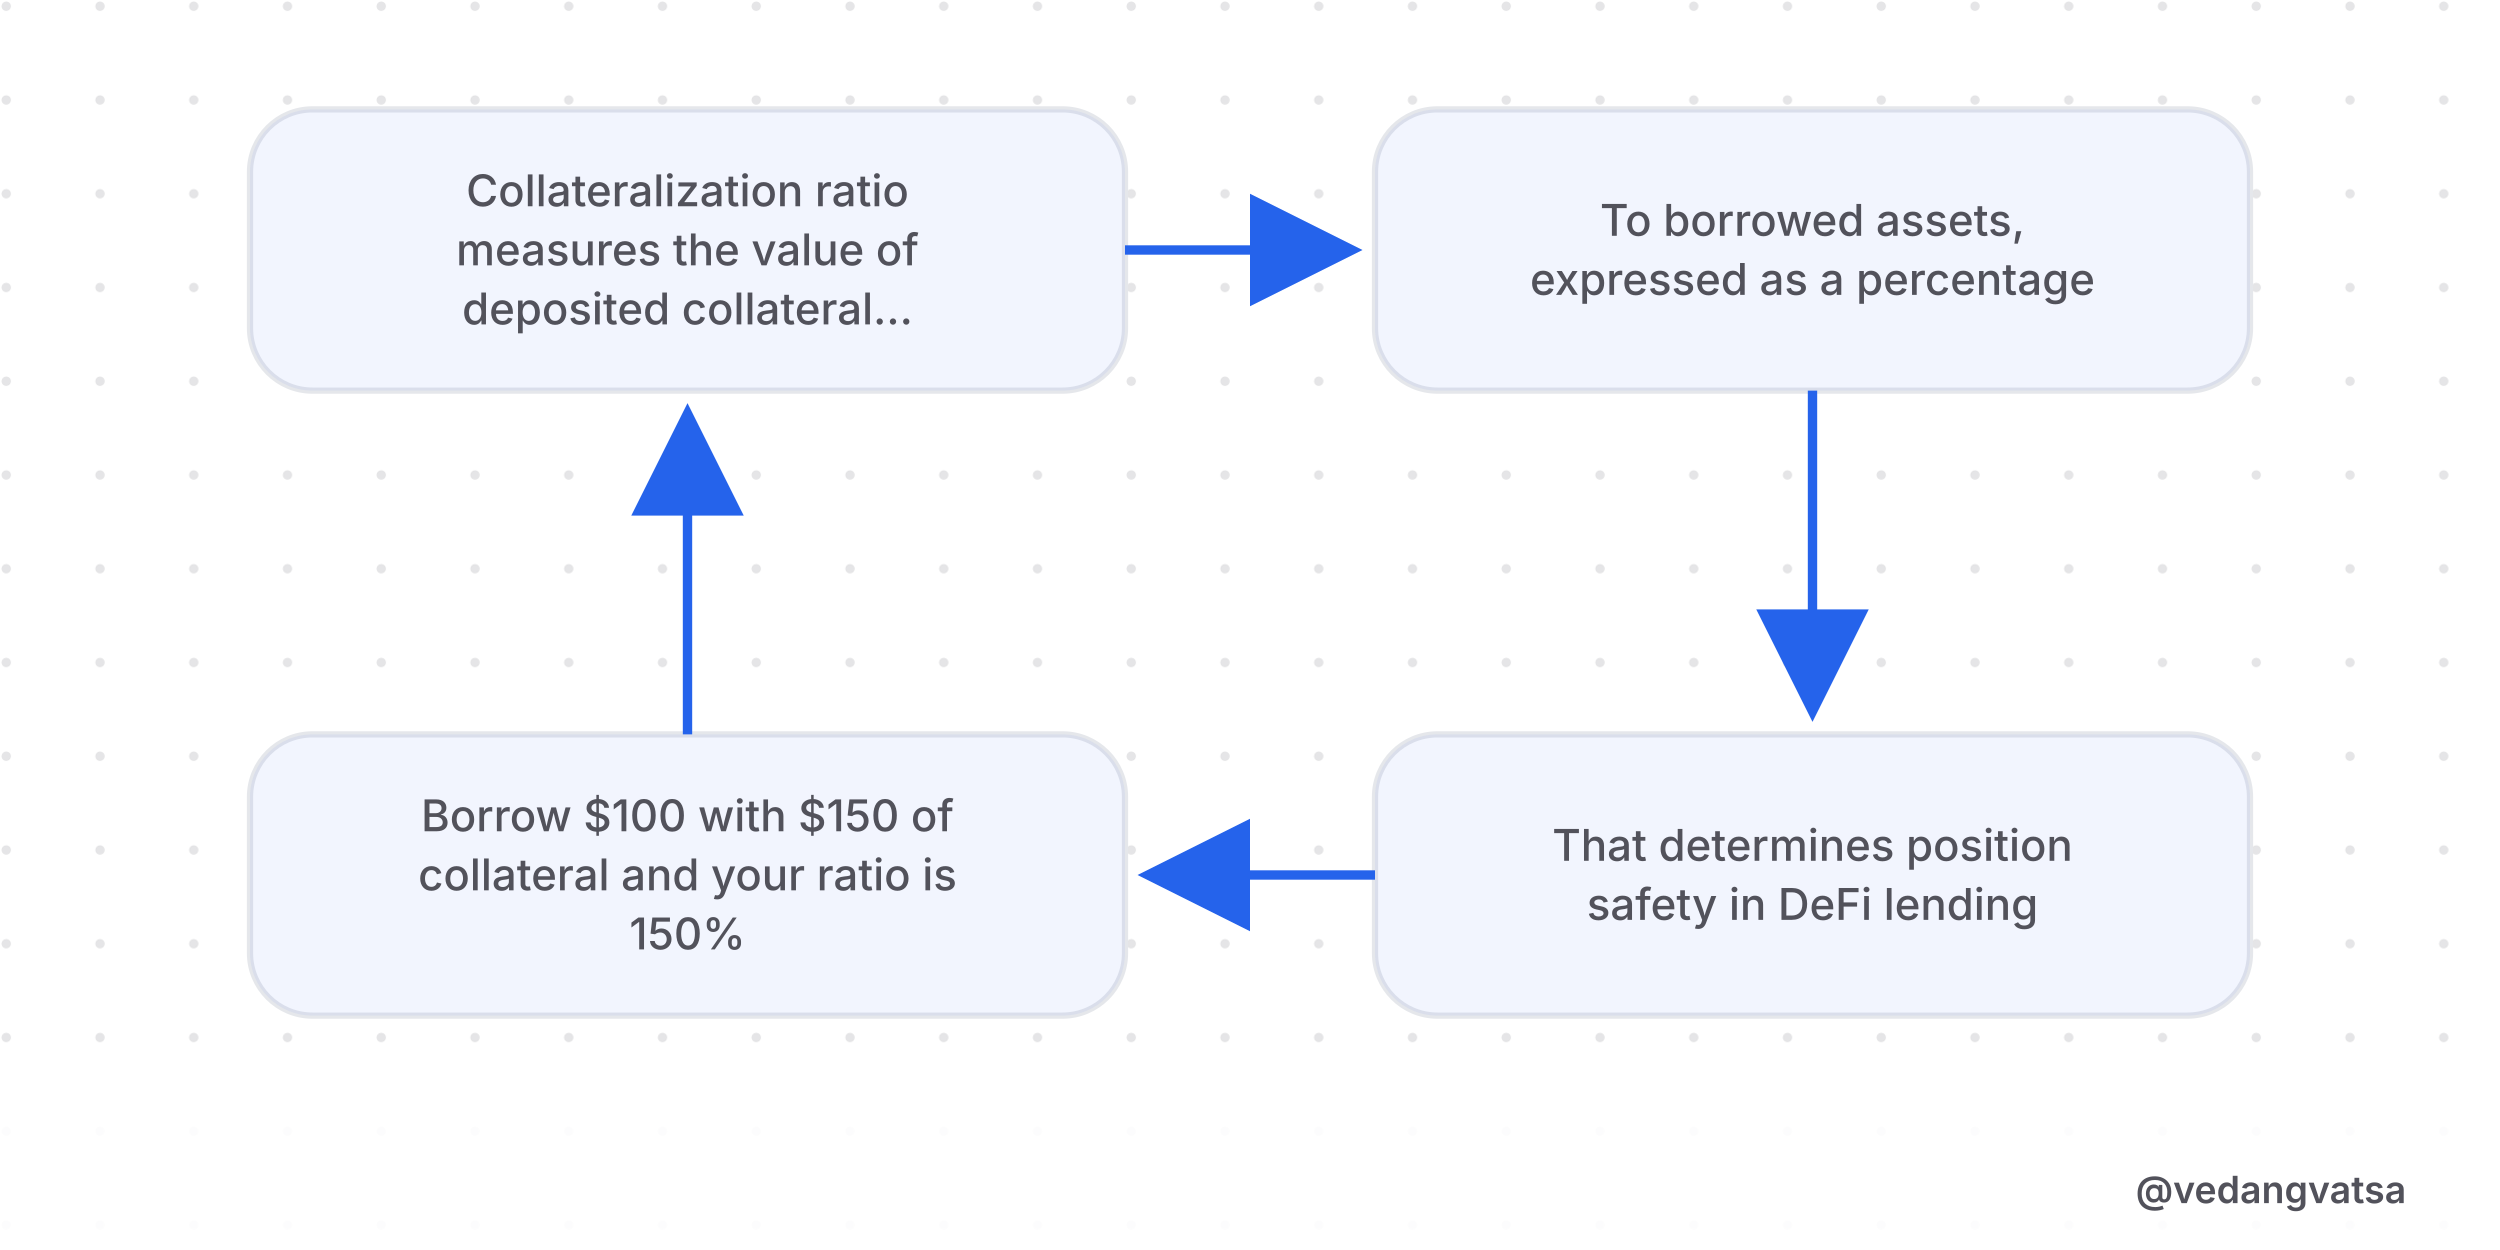
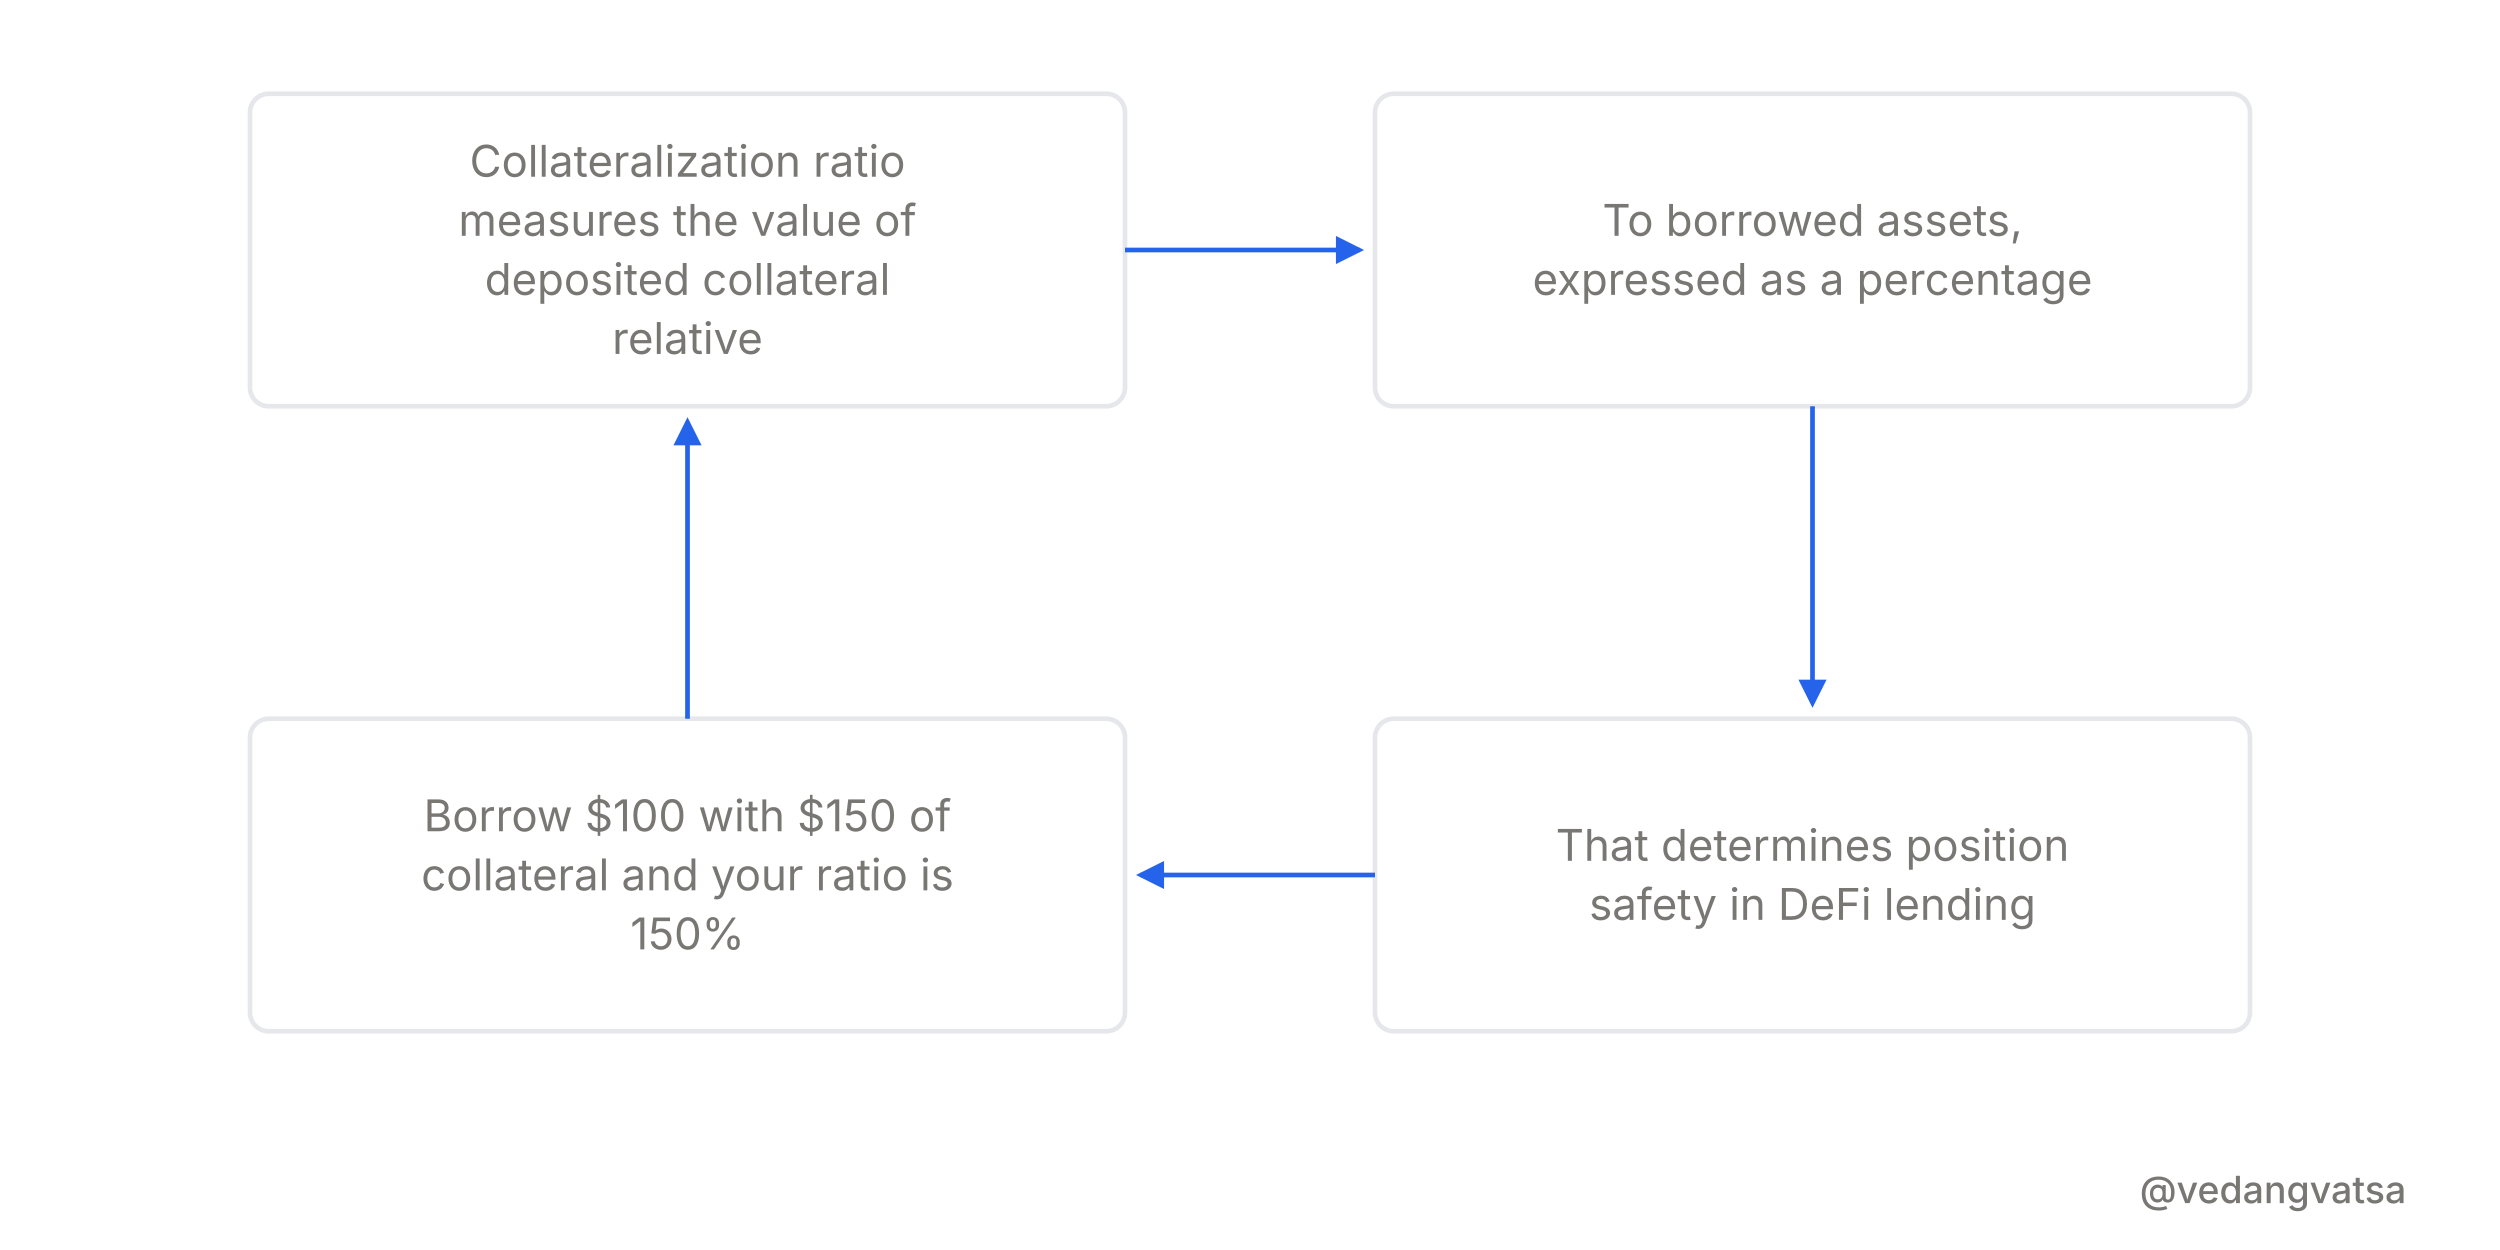
<svg xmlns="http://www.w3.org/2000/svg" viewBox="0 0 800 400" width="800" height="400" style="background-color:#ffffff">
  <defs>
-     <pattern id="grid" width="30" height="30" patternUnits="userSpaceOnUse">
-       <circle cx="2" cy="2" r="1.5" fill="#52525b" opacity="0.15" />
-     </pattern>
-     <marker id="arrow" markerWidth="12" markerHeight="12" refX="10" refY="6" orient="auto">
-       <path d="M 0 0 L 12 6 L 0 12 z" fill="#2563eb" />
+     <marker id="arrow" markerWidth="6" markerHeight="6" refX="5" refY="3" orient="auto">
+       <path d="M 0 0 L 6 3 L 0 6 z" fill="#2563eb" />
    </marker>
  </defs>
  <rect width="800" height="400" fill="#ffffff" />
-   <rect width="800" height="400" fill="url(#grid)" />
  <g>
-     <rect x="80" y="35" width="280" height="90" rx="20" fill="#ffffff" stroke="#e5e7eb" stroke-width="2" />
-     <rect x="80" y="35" width="280" height="90" rx="20" fill="rgba(37,99,235,0.06)" />
-     <text x="220" y="66" font-family="'Inter',sans-serif" font-weight="500" font-size="14" fill="#52525b" text-anchor="middle">Collateralization ratio</text>
-     <text x="220" y="84.9" font-family="'Inter',sans-serif" font-weight="500" font-size="14" fill="#52525b" text-anchor="middle">measures the value of</text>
-     <text x="220" y="103.8" font-family="'Inter',sans-serif" font-weight="500" font-size="14" fill="#52525b" text-anchor="middle">deposited collateral...</text>
-     <line x1="360" y1="80" x2="430" y2="80" stroke="#2563eb" stroke-width="3" marker-end="url(#arrow)" />
-     <rect x="440" y="35" width="280" height="90" rx="20" fill="#ffffff" stroke="#e5e7eb" stroke-width="2" />
-     <rect x="440" y="35" width="280" height="90" rx="20" fill="rgba(37,99,235,0.06)" />
-     <text x="580" y="75.45" font-family="'Inter',sans-serif" font-weight="500" font-size="14" fill="#52525b" text-anchor="middle">To borrowed assets,</text>
-     <text x="580" y="94.35" font-family="'Inter',sans-serif" font-weight="500" font-size="14" fill="#52525b" text-anchor="middle">expressed as a percentage</text>
-     <line x1="580" y1="125" x2="580" y2="225" stroke="#2563eb" stroke-width="3" marker-end="url(#arrow)" />
-     <rect x="440" y="235" width="280" height="90" rx="20" fill="#ffffff" stroke="#e5e7eb" stroke-width="2" />
-     <rect x="440" y="235" width="280" height="90" rx="20" fill="rgba(37,99,235,0.06)" />
-     <text x="580" y="275.45" font-family="'Inter',sans-serif" font-weight="500" font-size="14" fill="#52525b" text-anchor="middle">That determines position</text>
-     <text x="580" y="294.35" font-family="'Inter',sans-serif" font-weight="500" font-size="14" fill="#52525b" text-anchor="middle">safety in DeFi lending</text>
-     <line x1="440" y1="280" x2="370" y2="280" stroke="#2563eb" stroke-width="3" marker-end="url(#arrow)" />
-     <rect x="80" y="235" width="280" height="90" rx="20" fill="#ffffff" stroke="#e5e7eb" stroke-width="2" />
-     <rect x="80" y="235" width="280" height="90" rx="20" fill="rgba(37,99,235,0.06)" />
-     <text x="220" y="266" font-family="'Inter',sans-serif" font-weight="500" font-size="14" fill="#52525b" text-anchor="middle">Borrow $100 with $150 of</text>
-     <text x="220" y="284.9" font-family="'Inter',sans-serif" font-weight="500" font-size="14" fill="#52525b" text-anchor="middle">collateral and your ratio is</text>
-     <text x="220" y="303.8" font-family="'Inter',sans-serif" font-weight="500" font-size="14" fill="#52525b" text-anchor="middle">150%</text>
-     <line x1="220" y1="235" x2="220" y2="135" stroke="#2563eb" stroke-width="3" marker-end="url(#arrow)" />
+     <rect x="80" y="30" width="280" height="100" rx="6" fill="#ffffff" stroke="#e5e7eb" stroke-width="1.5" />
+     <text x="220" y="56.55" font-family="'Inter',sans-serif" font-weight="400" font-size="14" fill="#787774" text-anchor="middle">Collateralization ratio</text>
+     <text x="220" y="75.45" font-family="'Inter',sans-serif" font-weight="400" font-size="14" fill="#787774" text-anchor="middle">measures the value of</text>
+     <text x="220" y="94.35" font-family="'Inter',sans-serif" font-weight="400" font-size="14" fill="#787774" text-anchor="middle">deposited collateral</text>
+     <text x="220" y="113.25" font-family="'Inter',sans-serif" font-weight="400" font-size="14" fill="#787774" text-anchor="middle">relative</text>
+     <line x1="360" y1="80" x2="435" y2="80" stroke="#2563eb" stroke-width="1.5" marker-end="url(#arrow)" />
+     <rect x="440" y="30" width="280" height="100" rx="6" fill="#ffffff" stroke="#e5e7eb" stroke-width="1.5" />
+     <text x="580" y="75.45" font-family="'Inter',sans-serif" font-weight="400" font-size="14" fill="#787774" text-anchor="middle">To borrowed assets,</text>
+     <text x="580" y="94.35" font-family="'Inter',sans-serif" font-weight="400" font-size="14" fill="#787774" text-anchor="middle">expressed as a percentage</text>
+     <line x1="580" y1="130" x2="580" y2="225" stroke="#2563eb" stroke-width="1.5" marker-end="url(#arrow)" />
+     <rect x="440" y="230" width="280" height="100" rx="6" fill="#ffffff" stroke="#e5e7eb" stroke-width="1.5" />
+     <text x="580" y="275.45" font-family="'Inter',sans-serif" font-weight="400" font-size="14" fill="#787774" text-anchor="middle">That determines position</text>
+     <text x="580" y="294.35" font-family="'Inter',sans-serif" font-weight="400" font-size="14" fill="#787774" text-anchor="middle">safety in DeFi lending</text>
+     <line x1="440" y1="280" x2="365" y2="280" stroke="#2563eb" stroke-width="1.5" marker-end="url(#arrow)" />
+     <rect x="80" y="230" width="280" height="100" rx="6" fill="#ffffff" stroke="#e5e7eb" stroke-width="1.5" />
+     <text x="220" y="266" font-family="'Inter',sans-serif" font-weight="400" font-size="14" fill="#787774" text-anchor="middle">Borrow $100 with $150 of</text>
+     <text x="220" y="284.9" font-family="'Inter',sans-serif" font-weight="400" font-size="14" fill="#787774" text-anchor="middle">collateral and your ratio is</text>
+     <text x="220" y="303.8" font-family="'Inter',sans-serif" font-weight="400" font-size="14" fill="#787774" text-anchor="middle">150%</text>
+     <line x1="220" y1="230" x2="220" y2="135" stroke="#2563eb" stroke-width="1.5" marker-end="url(#arrow)" />
  </g>
  <rect x="0" y="360" width="800" height="40" fill="#ffffff" opacity="0.9" />
-   <text x="770" y="385" font-family="'Inter',sans-serif" font-weight="600" font-size="12" fill="#52525b" text-anchor="end">@vedangvatsa</text>
+   <text x="770" y="385" font-family="'Inter',sans-serif" font-weight="500" font-size="12" fill="#787774" text-anchor="end">@vedangvatsa</text>
</svg>
